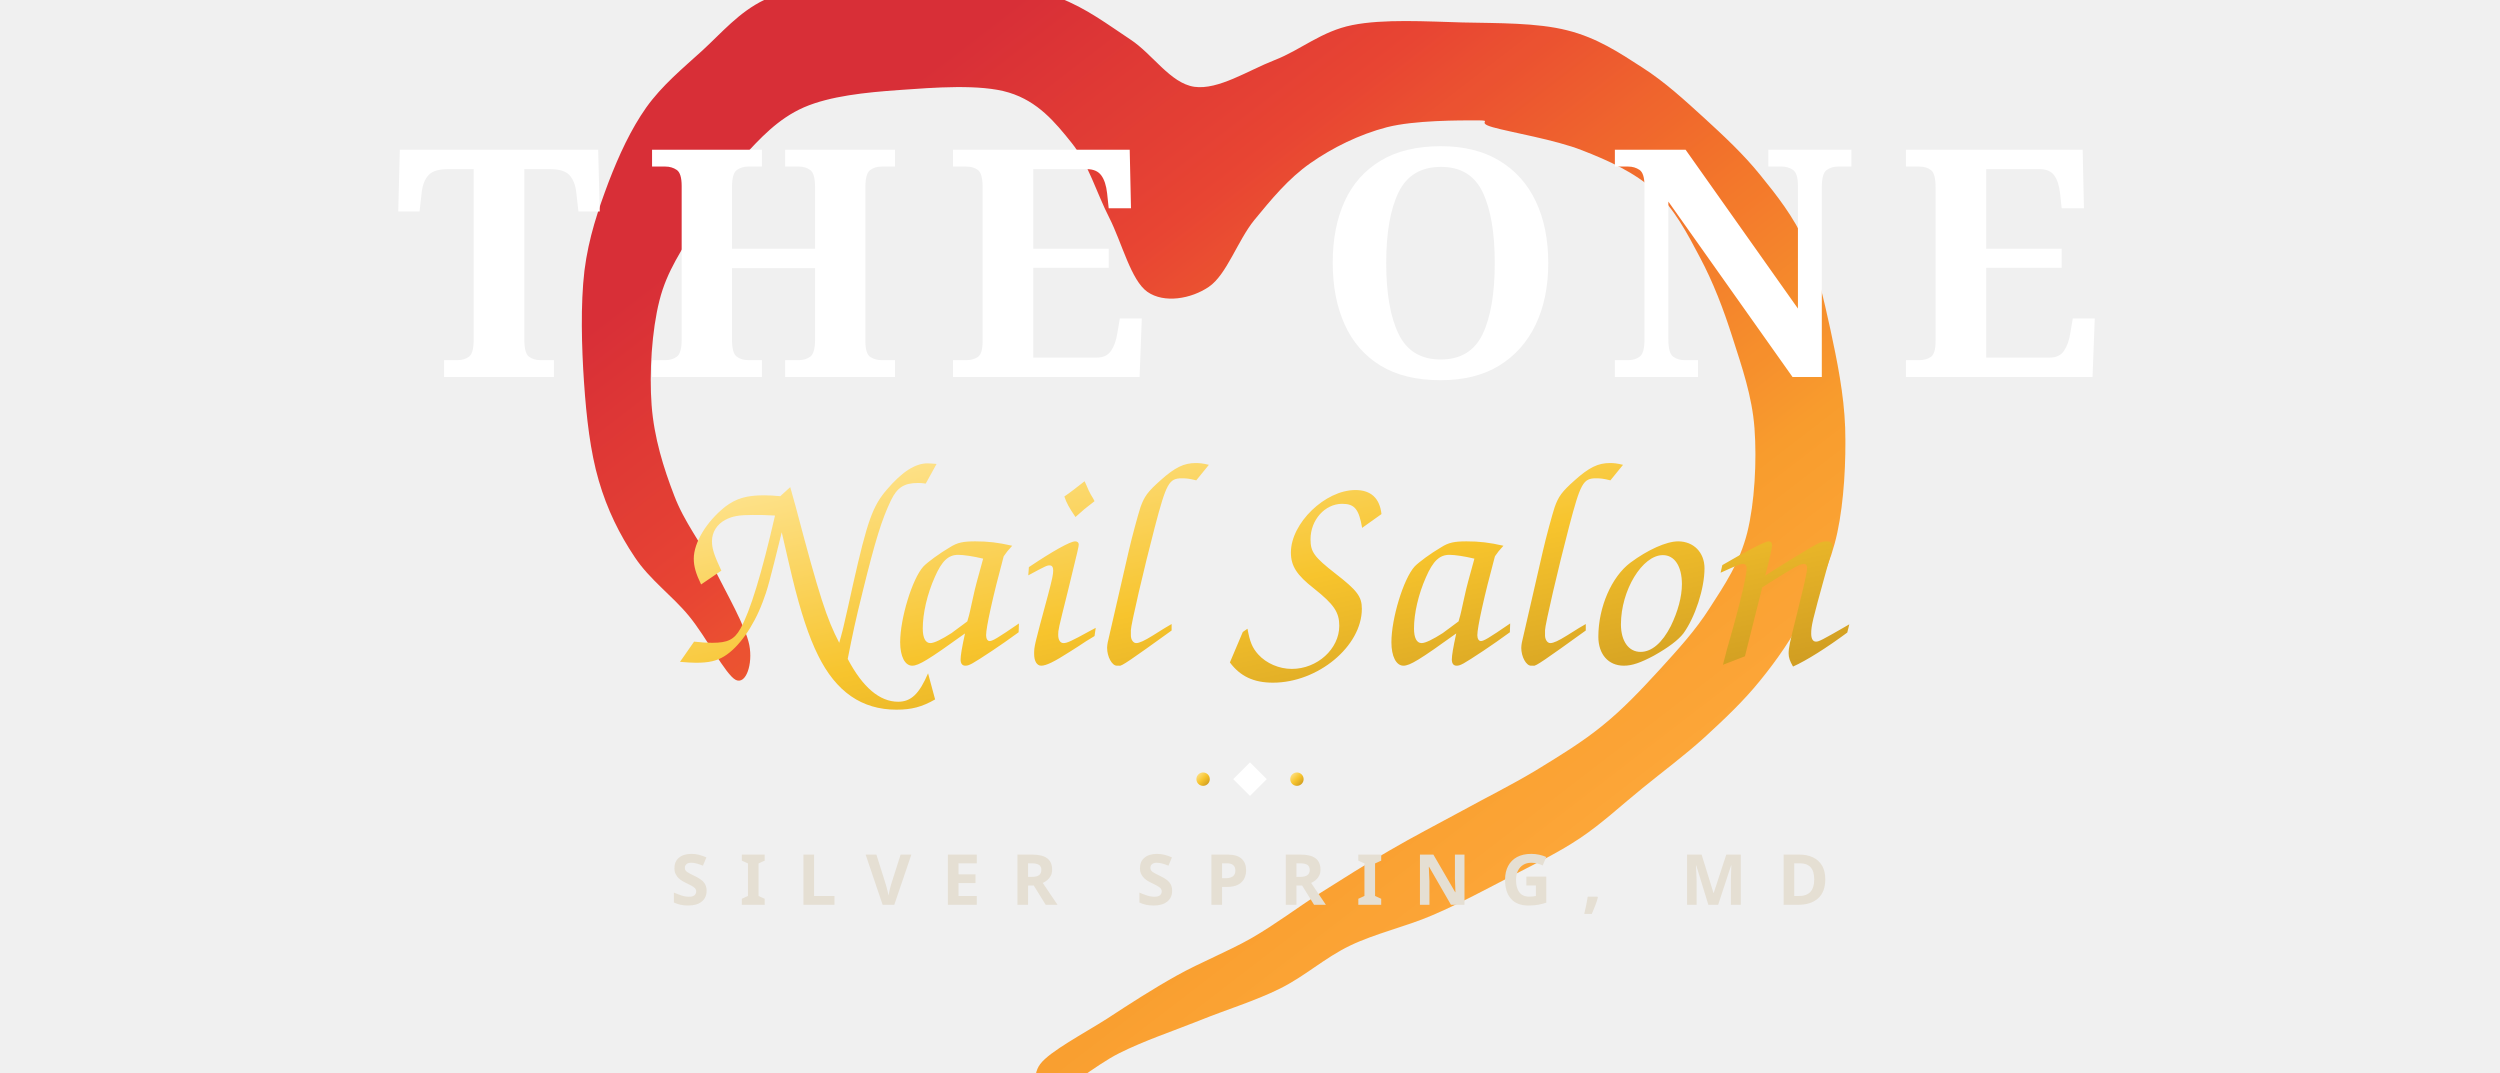
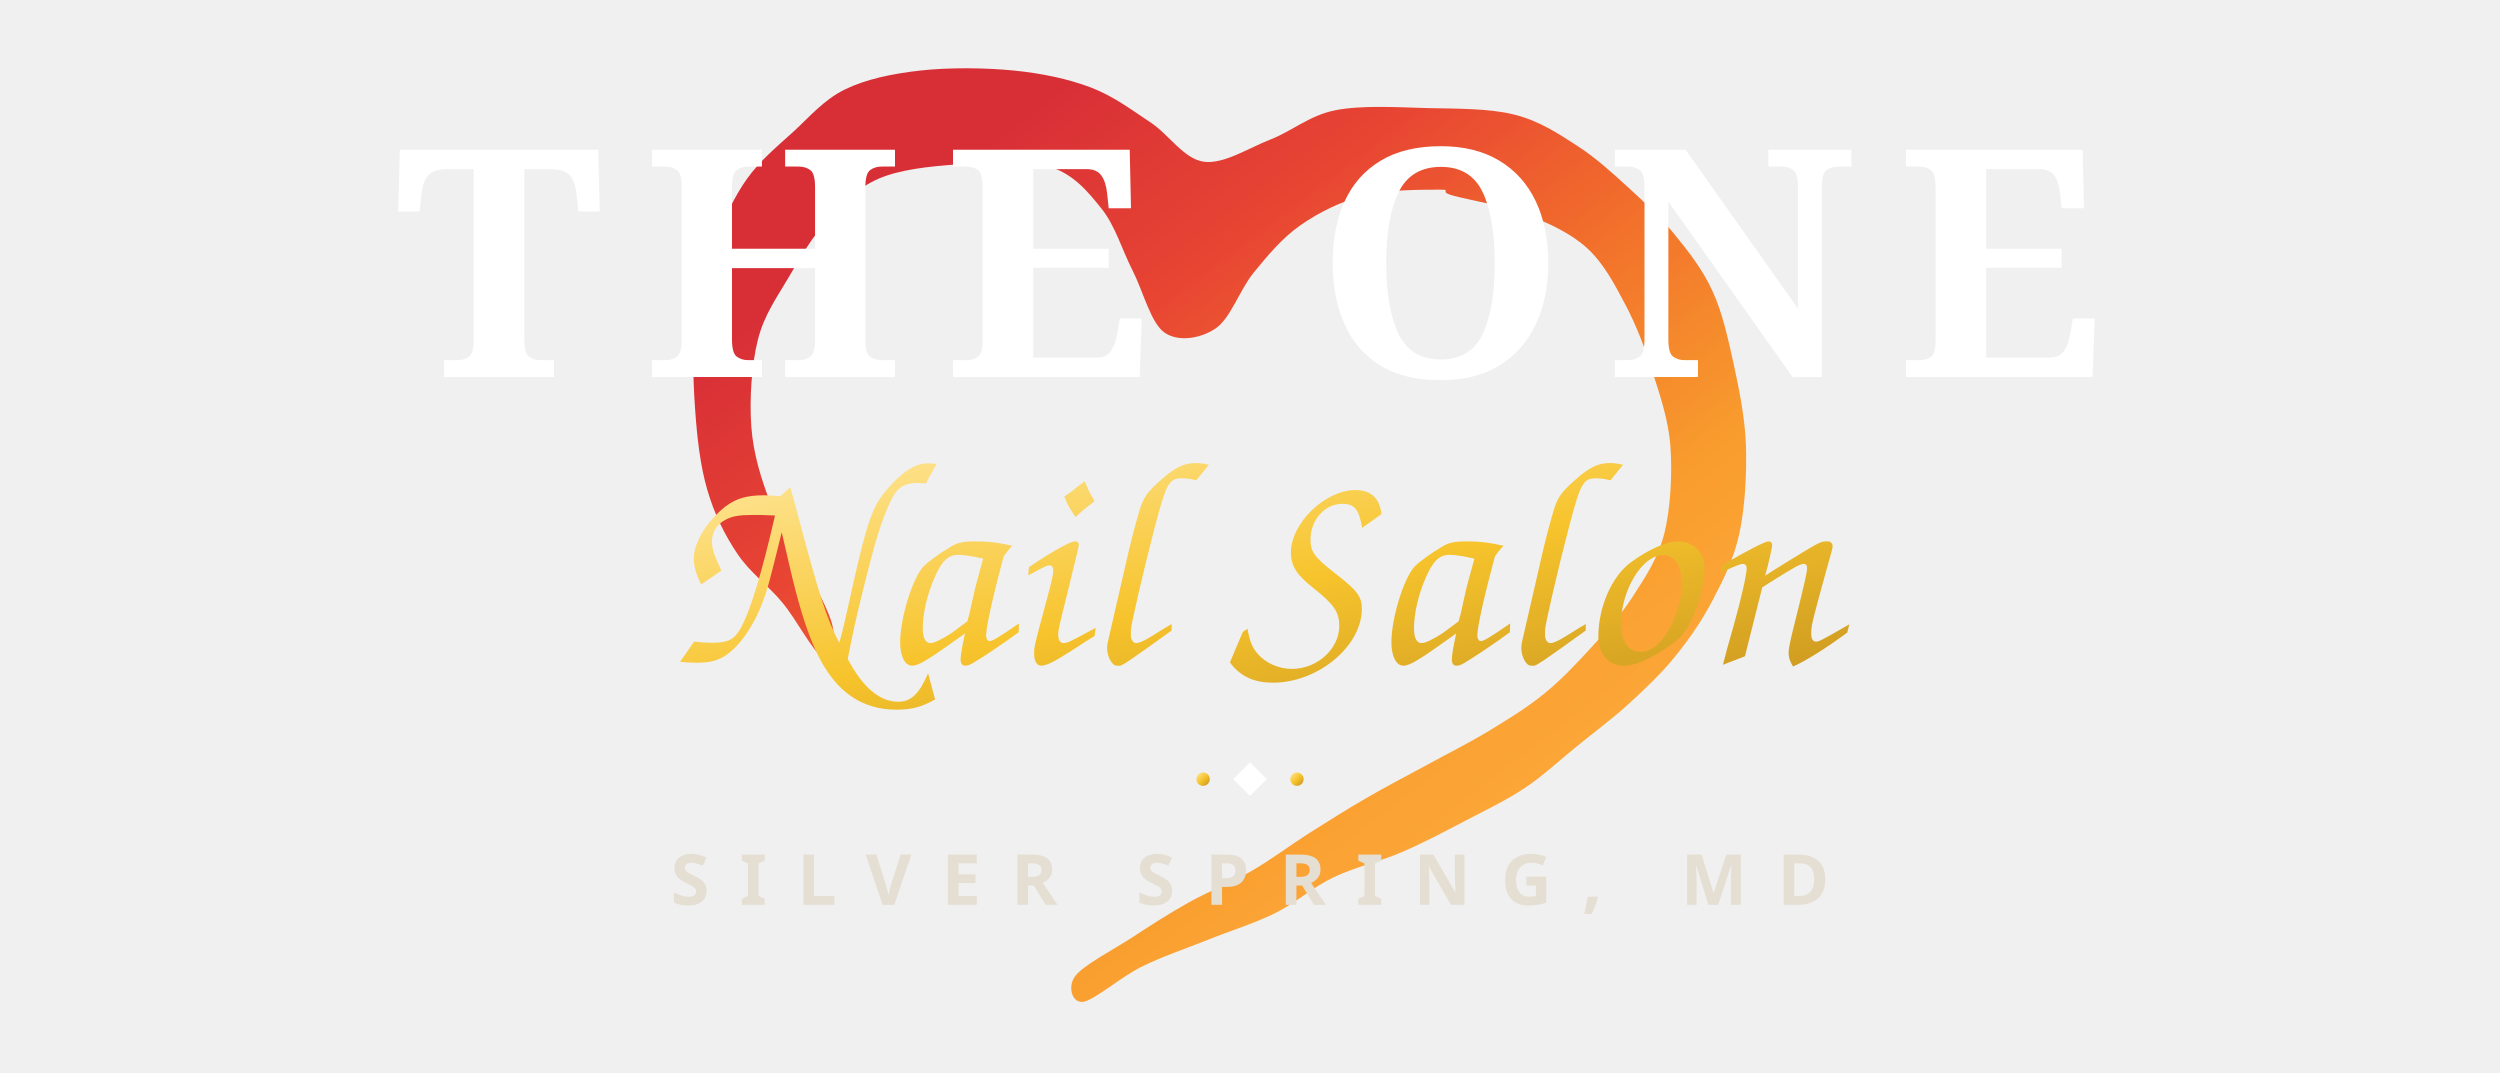
- <svg xmlns="http://www.w3.org/2000/svg" viewBox="0 0 1492 640" width="1492" height="640" overflow="visible">
+ <svg xmlns="http://www.w3.org/2000/svg" viewBox="0 0 1492 640" width="1492" height="640">
  <defs>
    <linearGradient id="gold-lt" x1="0%" y1="0%" x2="100%" y2="100%">
      <stop offset="0%" stop-color="#FFE89E" />
      <stop offset="50%" stop-color="#F7C42D" />
      <stop offset="100%" stop-color="#C5921E" />
    </linearGradient>
    <linearGradient id="heart-grad-lt" x1="20%" y1="15%" x2="80%" y2="85%">
      <stop offset="0%" stop-color="#D7262E" />
      <stop offset="25%" stop-color="#E83D2A" />
      <stop offset="50%" stop-color="#F26B22" />
      <stop offset="75%" stop-color="#F99824" />
      <stop offset="100%" stop-color="#FFA834" />
    </linearGradient>
  </defs>
-   <g class="logo-heart" transform="translate(746, 320) scale(1.2) translate(-716, -320)" opacity="0.95">
+   <g class="logo-heart" transform="translate(30, 0)" opacity="0.95">
    <path d="M 828.9 113.2 C 820.1 113.2, 797.9 113.1, 784.1 116.6 C 770.3 120.2, 757.0 126.8, 746.0 134.5 C 735.0 142.2, 726.6 152.5, 718.2 162.7 C 709.8 173.0, 704.4 190.0, 695.5 196.0 C 686.7 202.0, 673.3 204.3, 665.0 198.5 C 656.8 192.8, 652.3 174.0, 646.0 161.6 C 639.7 149.3, 635.6 134.7, 627.3 124.4 C 619.0 114.0, 610.5 103.8, 596.2 99.4 C 581.9 95.0, 558.6 96.9, 541.6 98.1 C 524.6 99.3, 507.2 101.1, 494.2 106.7 C 481.2 112.4, 472.3 122.2, 463.4 131.9 C 454.5 141.7, 447.7 153.5, 440.8 165.3 C 433.9 177.1, 426.0 187.9, 422.3 202.8 C 418.5 217.7, 417.2 238.7, 418.4 254.8 C 419.6 271.0, 424.4 286.2, 429.6 299.7 C 434.7 313.2, 443.1 323.4, 449.4 335.9 C 455.6 348.3, 465.2 364.9, 467.0 374.2 C 468.8 383.5, 465.4 393.9, 460.3 391.5 C 455.3 389.1, 445.3 369.7, 436.9 359.6 C 428.5 349.4, 417.5 341.7, 410.0 330.4 C 402.5 319.2, 396.3 306.8, 392.1 292.3 C 387.9 277.9, 386.0 261.1, 384.8 243.7 C 383.6 226.3, 383.0 204.6, 385.0 187.9 C 387.1 171.3, 391.9 157.5, 397.0 143.9 C 402.2 130.4, 408.1 117.6, 415.8 106.7 C 423.6 95.8, 433.8 87.4, 443.6 78.5 C 453.3 69.6, 461.8 59.4, 474.4 53.3 C 487.0 47.2, 502.4 44.0, 519.2 42.1 C 536.0 40.2, 558.2 40.4, 575.1 42.1 C 592.1 43.8, 607.5 47.1, 621.0 52.2 C 634.6 57.4, 645.2 65.5, 656.4 72.9 C 667.6 80.2, 676.3 94.7, 688.3 96.5 C 700.2 98.2, 715.2 88.3, 728.3 83.2 C 741.4 78.1, 751.4 68.9, 766.9 65.8 C 782.4 62.7, 803.8 64.0, 821.6 64.5 C 839.4 64.9, 858.7 64.6, 873.7 68.4 C 888.6 72.1, 899.8 79.6, 911.1 86.9 C 922.5 94.2, 932.2 103.2, 942.0 112.1 C 951.7 121.0, 961.4 130.0, 969.7 140.3 C 978.1 150.6, 986.3 161.1, 992.1 173.9 C 998.0 186.8, 1001.3 202.0, 1004.7 217.4 C 1008.0 232.8, 1011.4 249.3, 1012.0 266.1 C 1012.5 282.9, 1011.4 302.8, 1008.1 318.2 C 1004.8 333.6, 998.5 346.0, 992.1 358.2 C 985.7 370.5, 978.1 381.5, 969.7 391.8 C 961.4 402.1, 951.7 411.2, 942.0 420.1 C 932.2 429.0, 921.5 436.9, 911.2 445.3 C 900.9 453.6, 891.3 462.7, 880.1 470.2 C 868.9 477.7, 856.2 483.7, 844.0 490.1 C 831.7 496.5, 819.6 503.0, 806.5 508.6 C 793.5 514.2, 778.2 517.6, 765.6 523.7 C 753.0 529.8, 743.4 538.8, 730.9 545.0 C 718.4 551.2, 704.1 555.5, 690.8 560.9 C 677.5 566.2, 663.4 570.9, 651.0 577.1 C 638.6 583.3, 623.0 597.0, 616.4 597.9 C 609.8 598.8, 606.9 588.8, 611.7 582.5 C 616.4 576.2, 633.6 567.2, 645.0 559.9 C 656.3 552.5, 667.6 545.2, 679.6 538.5 C 691.6 531.8, 705.0 526.6, 716.9 519.8 C 728.7 513.0, 739.3 504.9, 750.7 497.6 C 762.1 490.4, 773.6 483.1, 785.4 476.3 C 797.2 469.4, 809.5 463.1, 821.6 456.5 C 833.6 449.9, 846.1 443.7, 857.8 436.7 C 869.4 429.6, 881.0 422.6, 891.3 414.2 C 901.6 405.9, 910.7 396.2, 919.6 386.5 C 928.5 376.7, 937.5 367.0, 944.7 355.6 C 952.0 344.3, 959.6 333.0, 963.3 318.2 C 967.0 303.3, 968.1 282.5, 966.9 266.3 C 965.7 250.2, 960.5 235.4, 956.0 221.3 C 951.5 207.1, 946.3 193.6, 939.8 181.4 C 933.4 169.2, 926.9 157.0, 917.2 148.1 C 907.4 139.2, 894.6 133.3, 881.2 128.1 C 867.8 122.8, 845.4 119.1, 836.7 116.6 C 827.9 114.1, 837.6 113.2, 828.9 113.2 Z" fill="url(#heart-grad-lt)" />
  </g>
  <text x="746" y="225" font-family="'Playfair Display', 'Cinzel', serif" font-size="190" font-weight="900" letter-spacing="24" fill="#FFFFFF" text-anchor="middle">THE ONE</text>
  <text x="746" y="395" font-family="'Allura', cursive" font-size="175" font-weight="400" letter-spacing="4" fill="url(#gold-lt)" text-anchor="middle">Nail Salon</text>
  <g transform="translate(746, 465)">
    <line x1="-380" y1="0" x2="-55" y2="0" stroke="url(#gold-lt)" stroke-width="3" opacity="0.9" />
    <polygon points="0,-10 10,0 0,10 -10,0" fill="#FFFFFF" />
    <circle cx="-28" cy="0" r="4" fill="url(#gold-lt)" />
    <circle cx="28" cy="0" r="4" fill="url(#gold-lt)" />
    <line x1="55" y1="0" x2="380" y2="0" stroke="url(#gold-lt)" stroke-width="3" opacity="0.9" />
  </g>
  <text x="746" y="540" font-family="'Poppins', sans-serif" font-size="42" font-weight="700" letter-spacing="18" fill="#E5DFD3" text-anchor="middle">SILVER SPRING, MD</text>
</svg>
